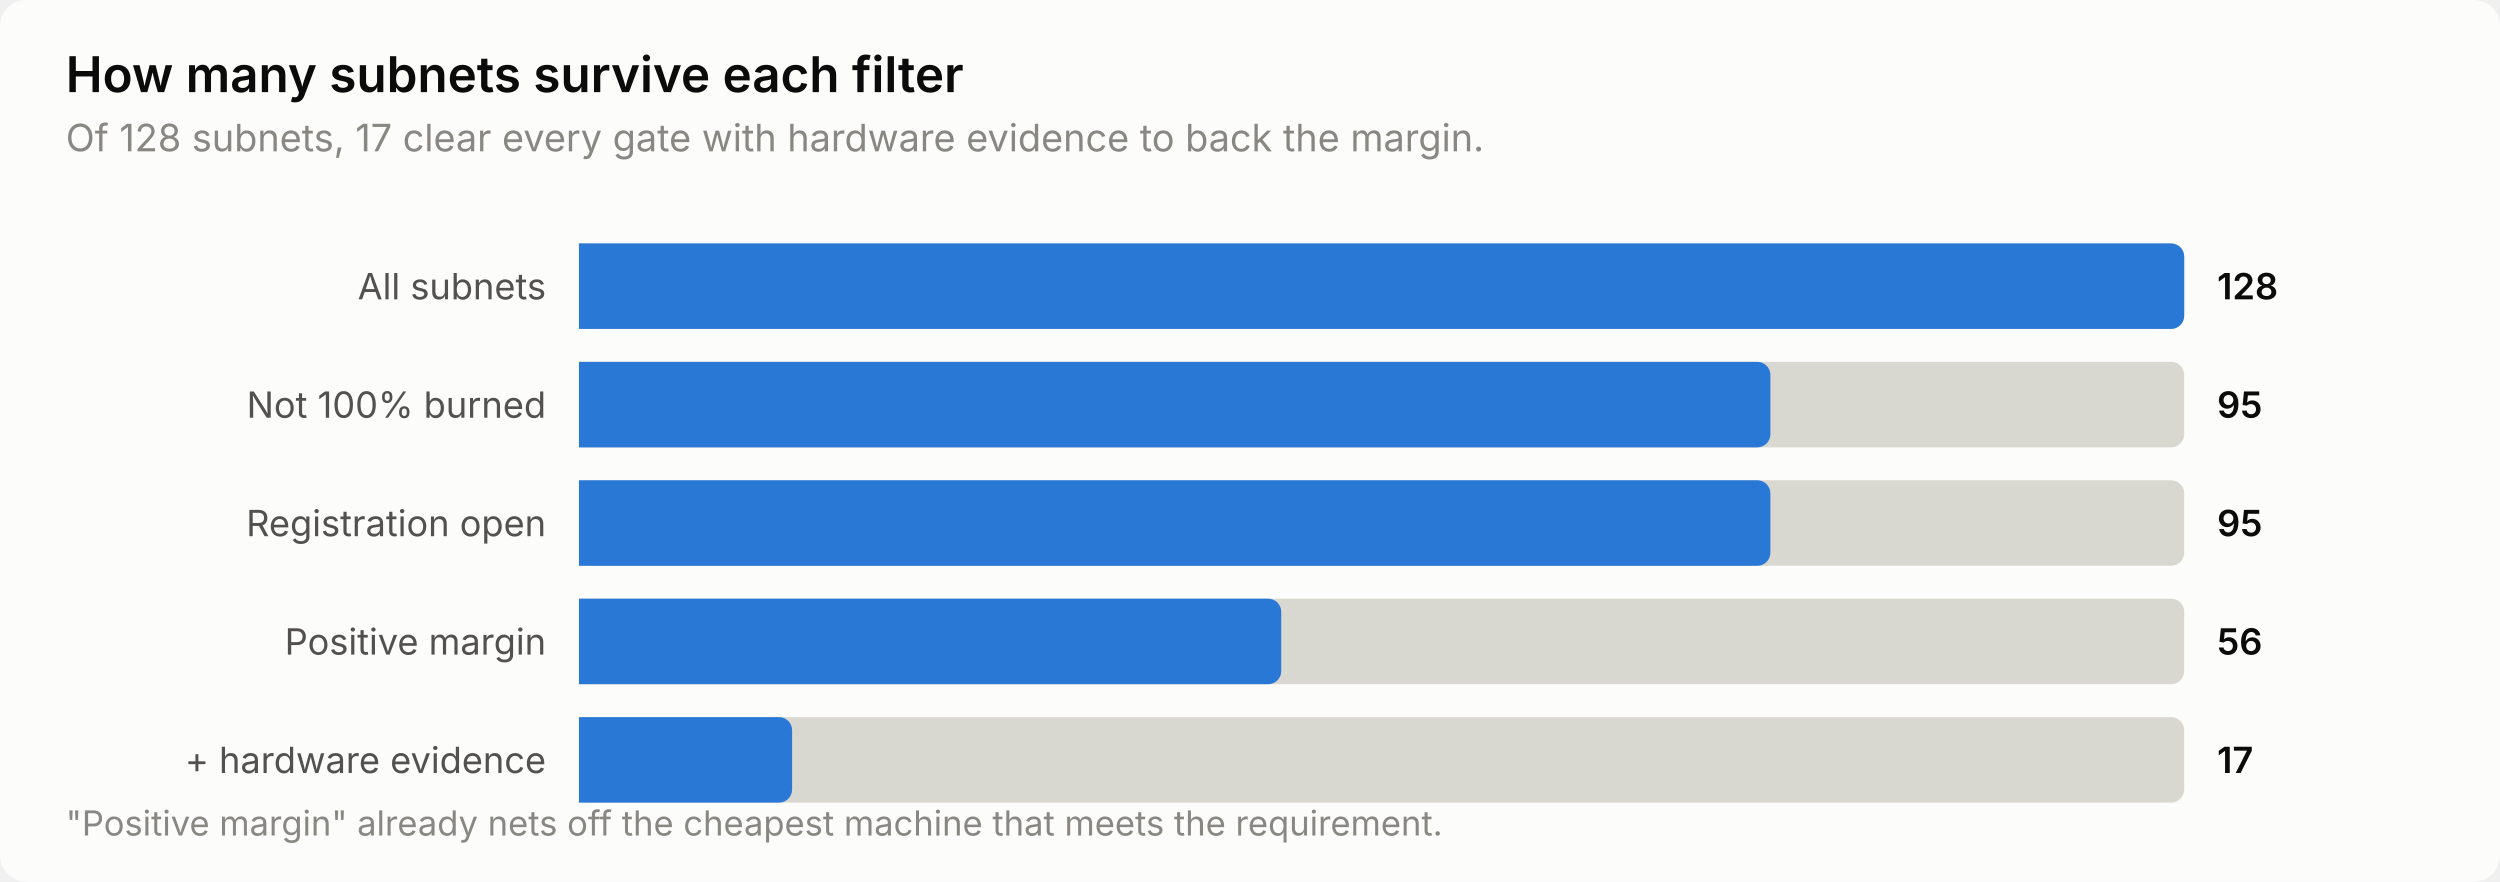
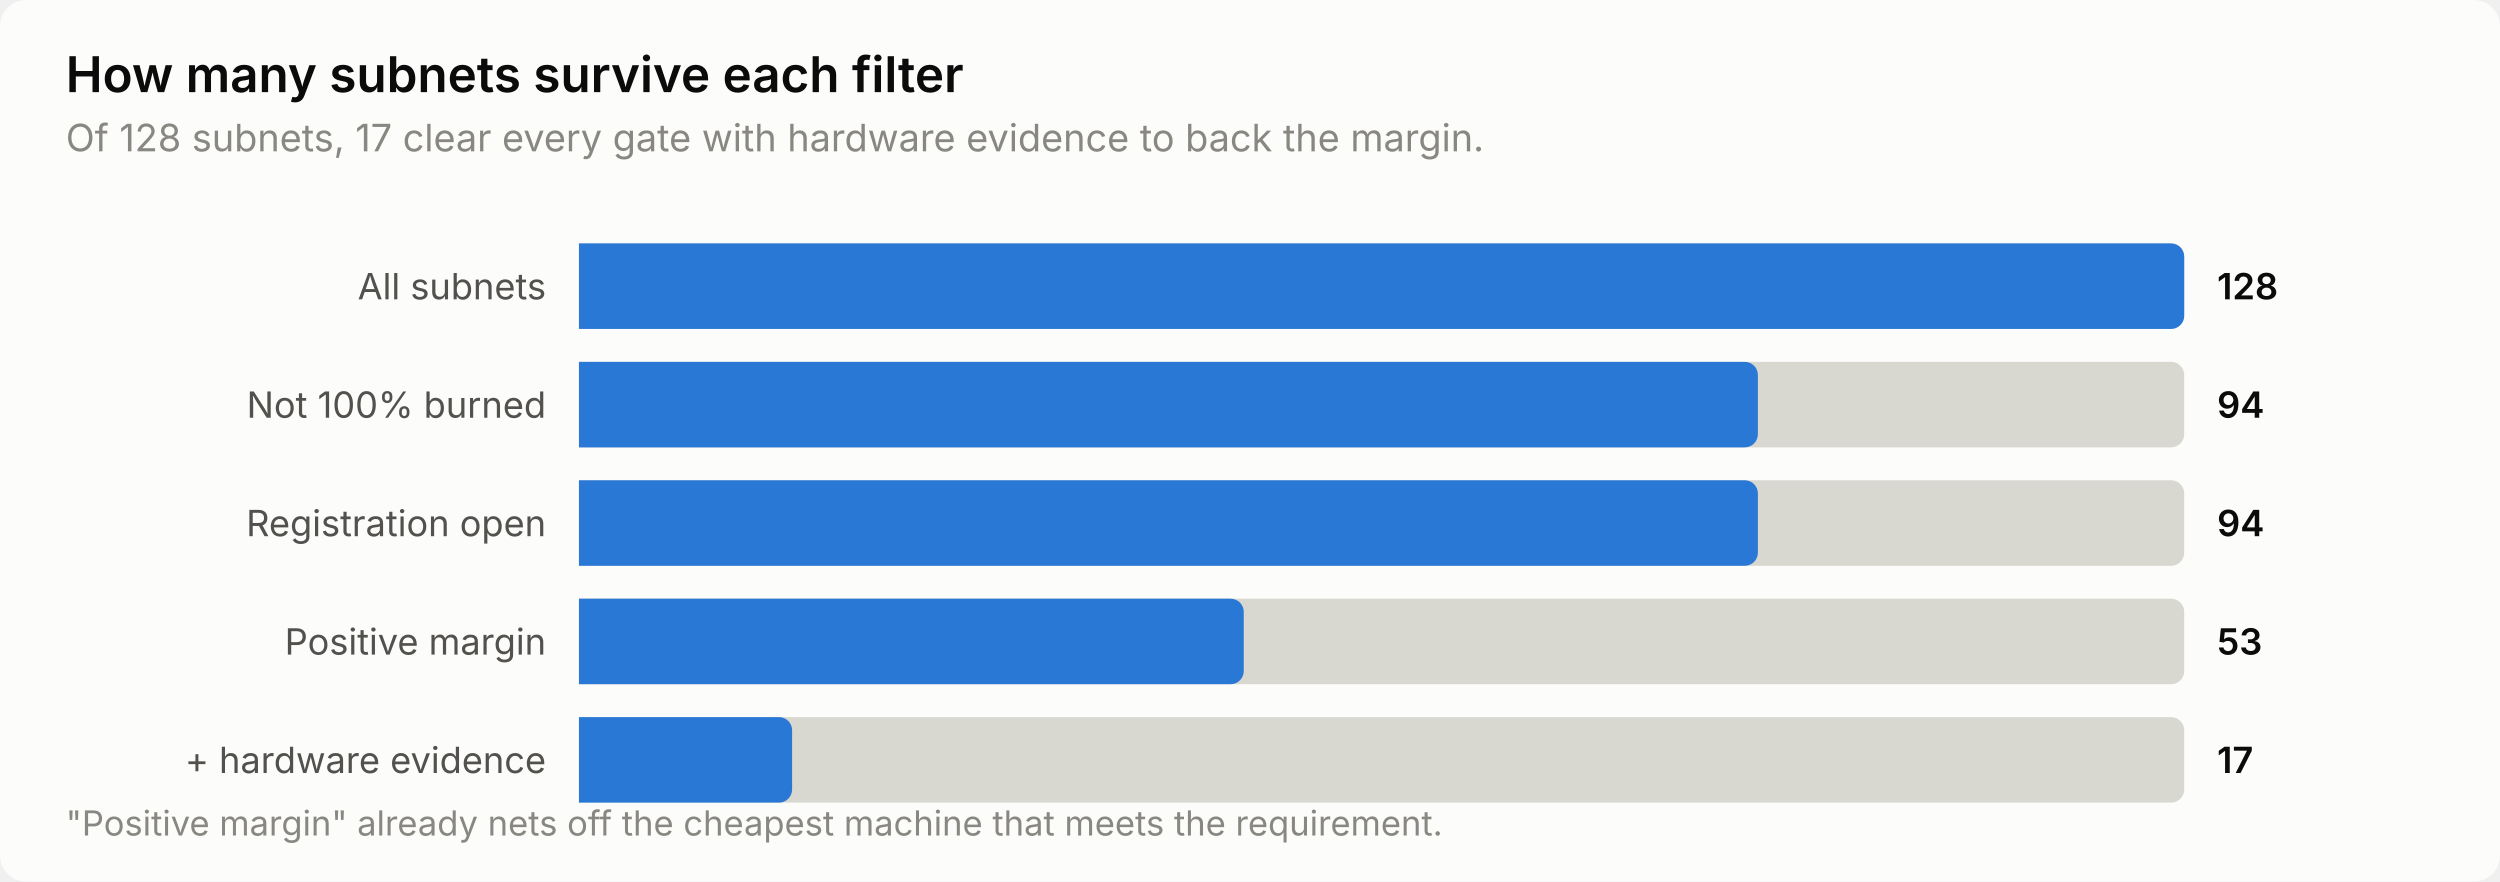
<svg xmlns="http://www.w3.org/2000/svg" width="760" height="268" viewBox="0 0 760 268" role="img" aria-label="How many subnets survive each filter">
  <style>
    text { font-family: system-ui, -apple-system, 'Segoe UI', sans-serif; }
    .t-title { font-size: 15px; font-weight: 600; }
    .t-sub { font-size: 11.5px; }
    .t-lab { font-size: 11px; }
    .t-val { font-size: 11px; font-weight: 600; font-variant-numeric: tabular-nums; }
    .t-tick { font-size: 10.5px; font-variant-numeric: tabular-nums; }

    .surface { fill: #fcfcfb; }
    .ink { fill: #0b0b0b; }
    .ink2 { fill: #52514e; }
    .muted { fill: #898781; }
    .grid { stroke: #e1e0d9; }
    .axis { stroke: #c3c2b7; }
    .accent { fill: #2a78d6; }
    .critical { fill: #d03b3b; }
    .deemph { fill: #d8d7d0; }

    @media (prefers-color-scheme: dark) {
      .surface { fill: #1a1a19; }
      .ink { fill: #ffffff; }
      .ink2 { fill: #c3c2b7; }
      .muted { fill: #898781; }
      .grid { stroke: #2c2c2a; }
      .axis { stroke: #383835; }
      .accent { fill: #3987e5; }
      .deemph { fill: #3a3a37; }
    }
</style>
  <rect class="surface" width="760" height="268" rx="8" />
  <text class="ink t-title" x="20" y="28">How many subnets survive each filter</text>
  <text class="muted t-sub" x="20" y="46">Of 128 subnets, 17 clear every gate with hardware evidence to back the margin.</text>
  <text class="ink2 t-lab" x="166" y="91" text-anchor="end">All subnets</text>
  <path class="deemph" d="M176.0,74.0 H660.0 a4.0,4.0 0 0 1 4.0,4.0 V96.0 a4.0,4.0 0 0 1 -4.0,4.0 H176.0 Z" />
  <path class="accent" d="M176.0,74.0 H660.0 a4.0,4.0 0 0 1 4.0,4.0 V96.0 a4.0,4.0 0 0 1 -4.0,4.0 H176.0 Z" />
  <text class="ink t-val" x="674" y="91">128</text>
  <text class="ink2 t-lab" x="166" y="127" text-anchor="end">Not 100% burned</text>
  <path class="deemph" d="M176.0,110.0 H660.0 a4.0,4.0 0 0 1 4.0,4.0 V132.0 a4.0,4.0 0 0 1 -4.0,4.0 H176.0 Z" />
-   <path class="accent" d="M176.0,110.0 H534.2 a4.0,4.0 0 0 1 4.0,4.0 V132.0 a4.0,4.0 0 0 1 -4.0,4.0 H176.0 Z" />
-   <text class="ink t-val" x="674" y="127">95</text>
+   <path class="accent" d="M176.0,110.0 H530.4 a4.0,4.0 0 0 1 4.0,4.0 V132.0 a4.0,4.0 0 0 1 -4.0,4.0 H176.0 Z" />
+   <text class="ink t-val" x="674" y="127">94</text>
  <text class="ink2 t-lab" x="166" y="163" text-anchor="end">Registration open</text>
  <path class="deemph" d="M176.0,146.0 H660.0 a4.0,4.0 0 0 1 4.0,4.0 V168.0 a4.0,4.0 0 0 1 -4.0,4.0 H176.0 Z" />
-   <path class="accent" d="M176.0,146.0 H534.2 a4.0,4.0 0 0 1 4.0,4.0 V168.0 a4.0,4.0 0 0 1 -4.0,4.0 H176.0 Z" />
-   <text class="ink t-val" x="674" y="163">95</text>
+   <path class="accent" d="M176.0,146.0 H530.4 a4.0,4.0 0 0 1 4.0,4.0 V168.0 a4.0,4.0 0 0 1 -4.0,4.0 H176.0 Z" />
+   <text class="ink t-val" x="674" y="163">94</text>
  <text class="ink2 t-lab" x="166" y="199" text-anchor="end">Positive margin</text>
  <path class="deemph" d="M176.0,182.0 H660.0 a4.0,4.0 0 0 1 4.0,4.0 V204.0 a4.0,4.0 0 0 1 -4.0,4.0 H176.0 Z" />
-   <path class="accent" d="M176.0,182.0 H385.5 a4.0,4.0 0 0 1 4.0,4.0 V204.0 a4.0,4.0 0 0 1 -4.0,4.0 H176.0 Z" />
-   <text class="ink t-val" x="674" y="199">56</text>
+   <path class="accent" d="M176.0,182.0 H374.1 a4.0,4.0 0 0 1 4.0,4.0 V204.0 a4.0,4.0 0 0 1 -4.0,4.0 H176.0 Z" />
+   <text class="ink t-val" x="674" y="199">53</text>
  <text class="ink2 t-lab" x="166" y="235" text-anchor="end">+ hardware evidence</text>
  <path class="deemph" d="M176.0,218.0 H660.0 a4.0,4.0 0 0 1 4.0,4.0 V240.0 a4.0,4.0 0 0 1 -4.0,4.0 H176.0 Z" />
  <path class="accent" d="M176.0,218.0 H236.8 a4.0,4.0 0 0 1 4.0,4.0 V240.0 a4.0,4.0 0 0 1 -4.0,4.0 H176.0 Z" />
  <text class="ink t-val" x="674" y="235">17</text>
  <text class="muted t-tick" x="20" y="254">"Positive margin" already nets off the cheapest machine that meets the requirement.</text>
</svg>
